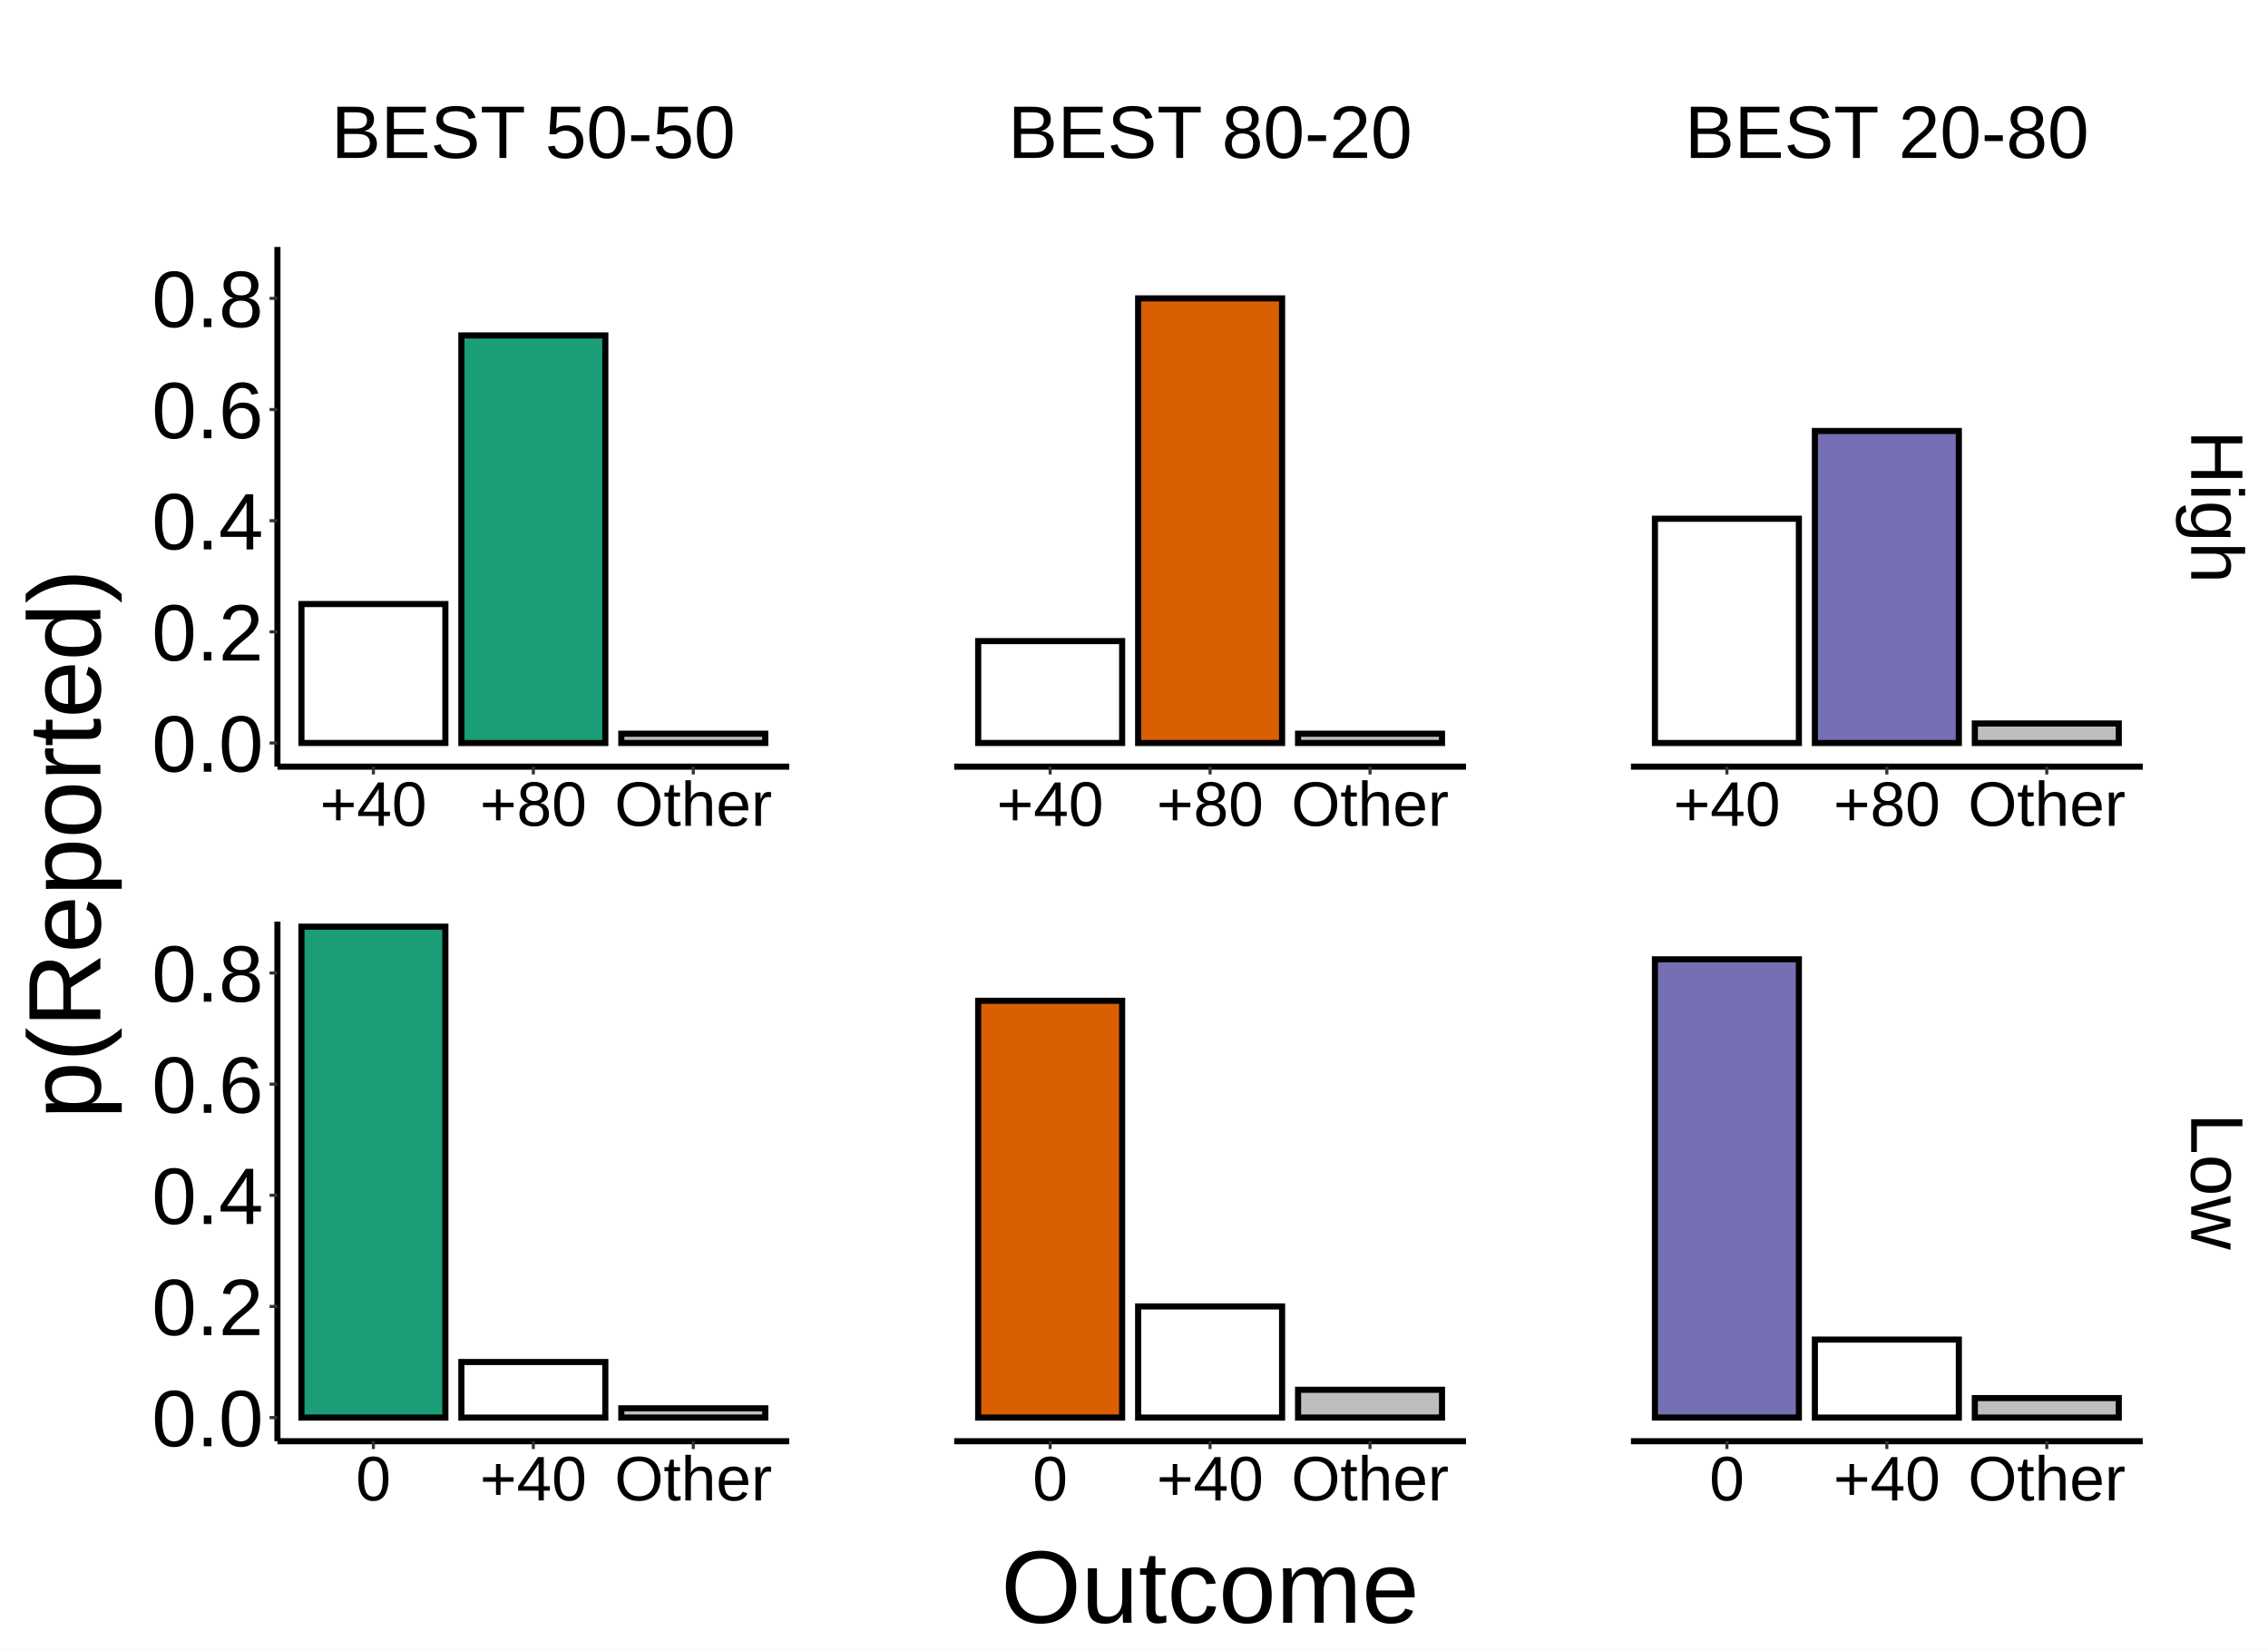
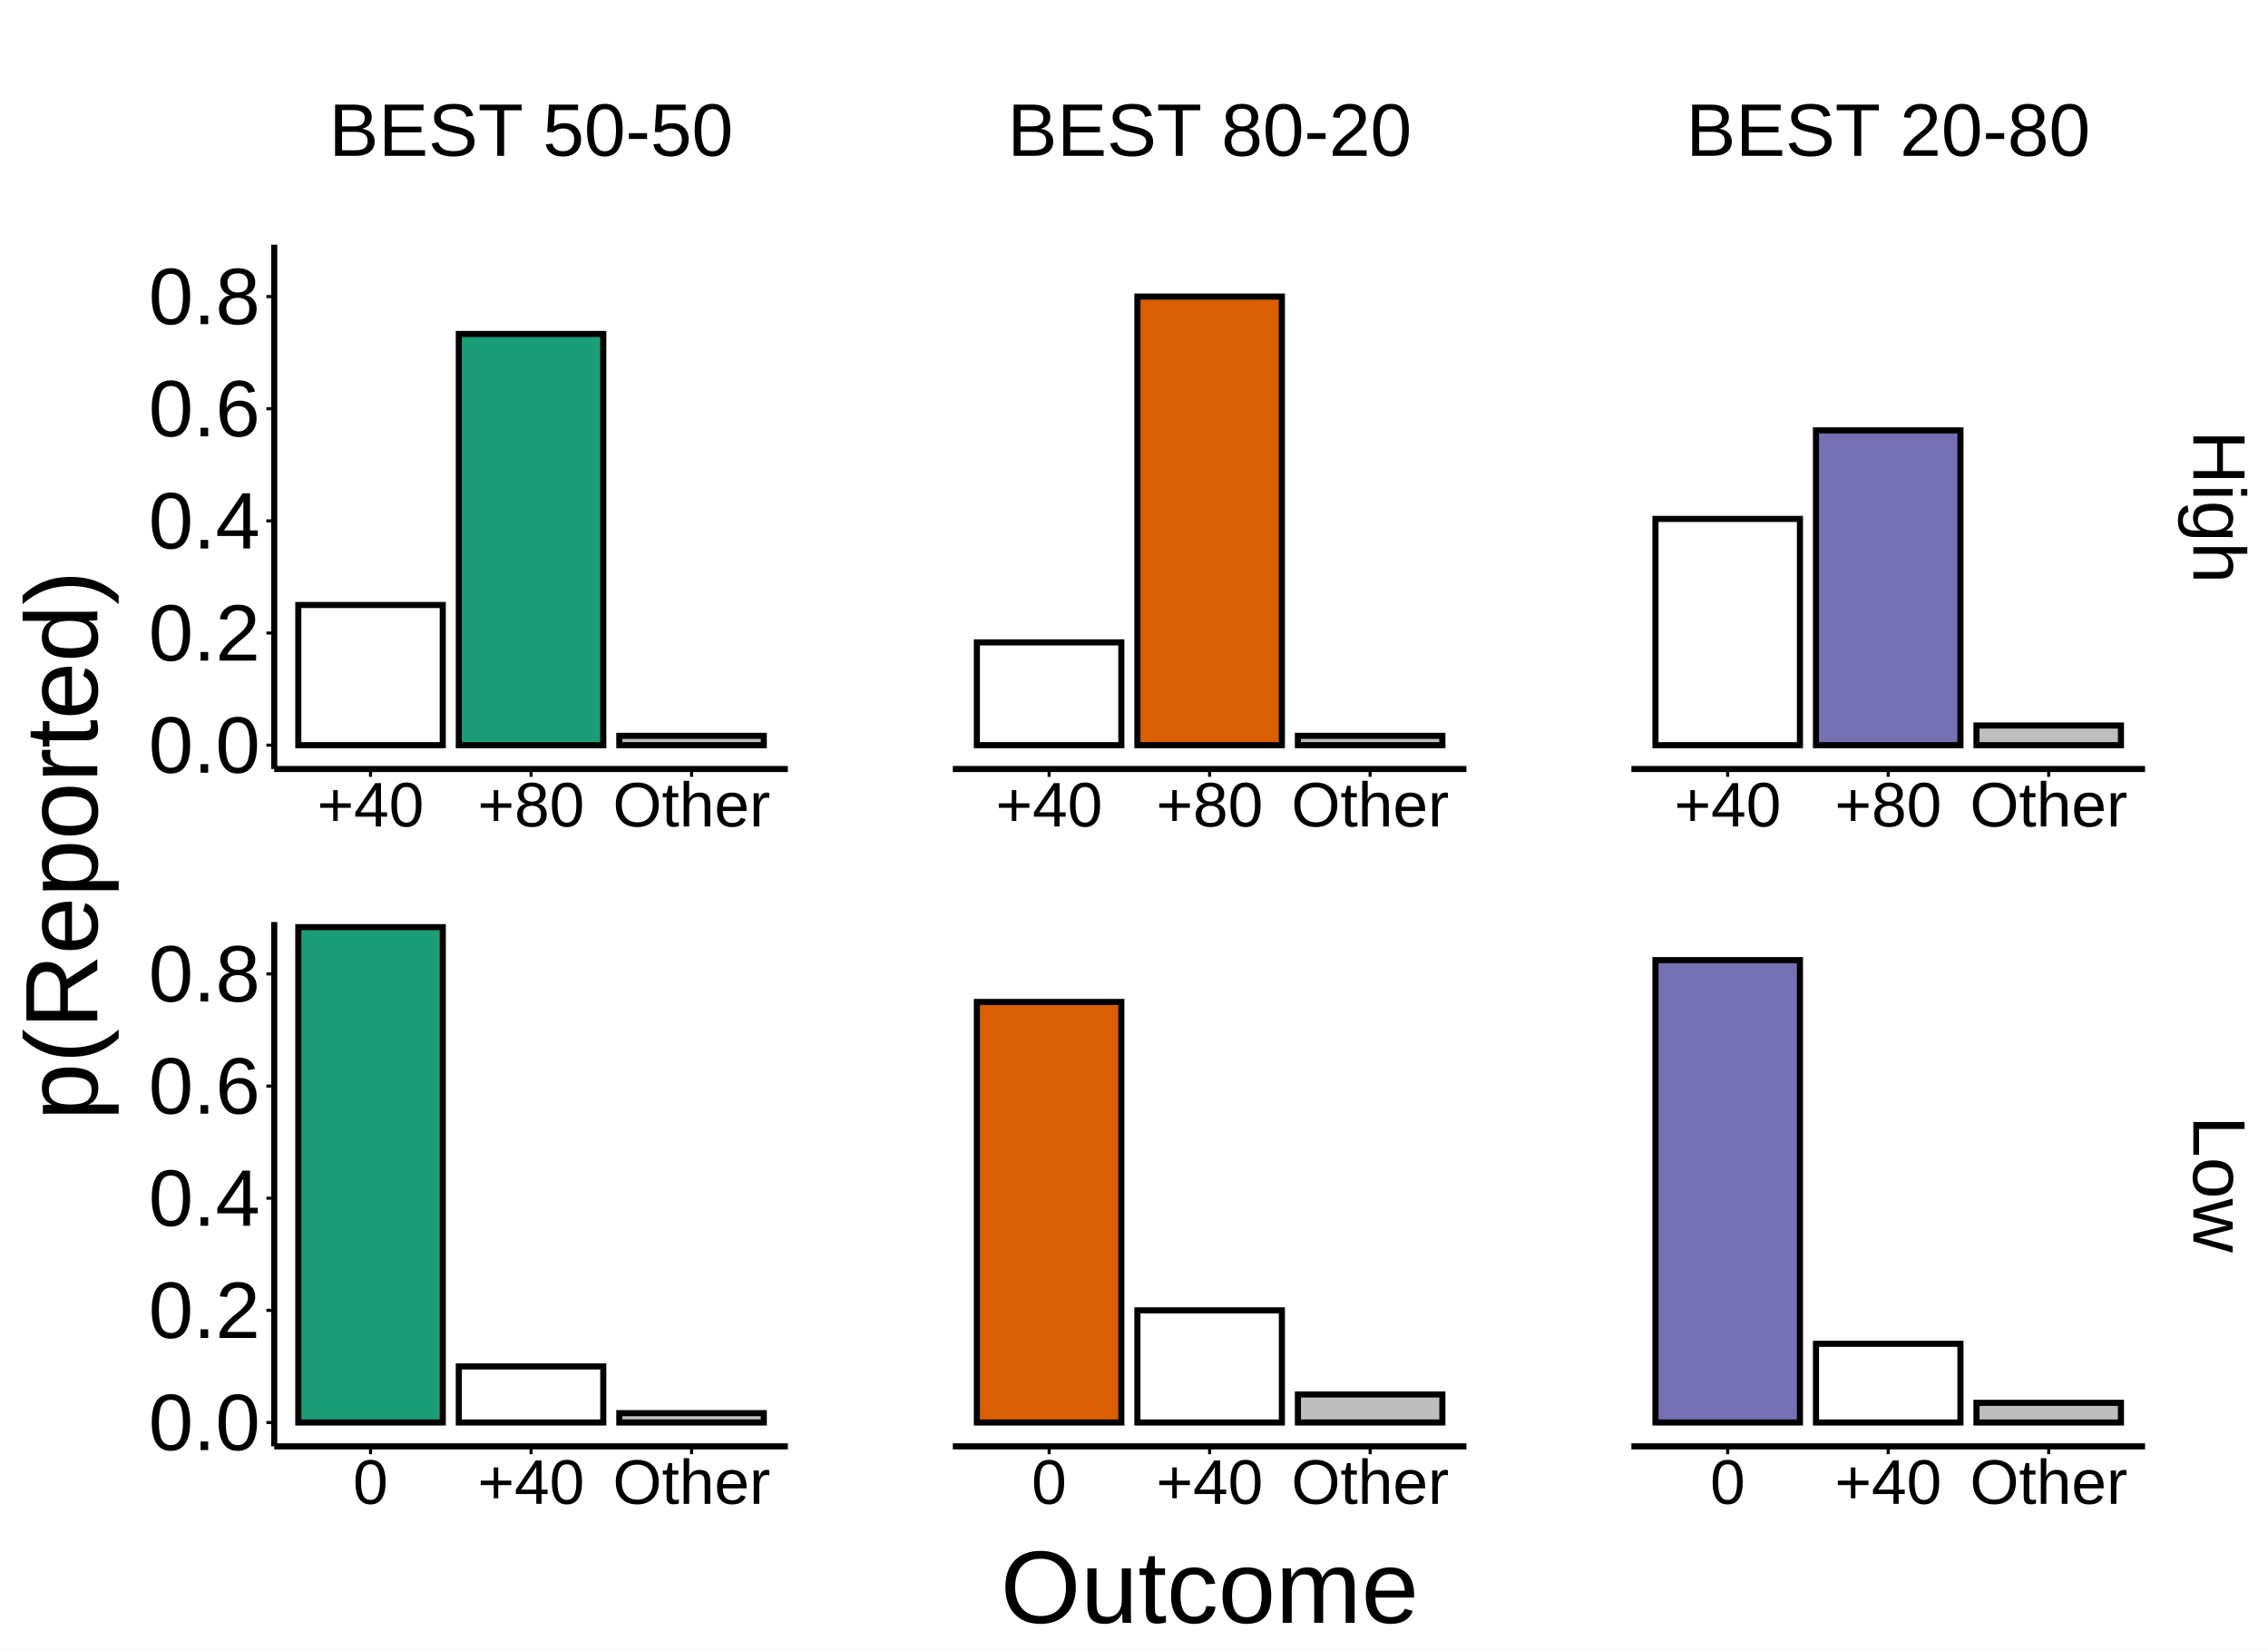
<svg xmlns="http://www.w3.org/2000/svg" width="792.00pt" height="576.00pt" viewBox="0 0 792.00 576.00">
  <g class="svglite">
    <defs>
      <style type="text/css">
    .svglite line, .svglite polyline, .svglite polygon, .svglite path, .svglite rect, .svglite circle {
      fill: none;
      stroke: #000000;
      stroke-linecap: round;
      stroke-linejoin: round;
      stroke-miterlimit: 10.00;
    }
    .svglite text {
      white-space: pre;
    }
    .svglite g.glyphgroup path {
      fill: inherit;
      stroke: none;
    }
  </style>
    </defs>
    <rect width="100%" height="100%" style="stroke: none; fill: #FFFFFF;" />
    <defs>
      <clipPath id="cpMC4wMHw3OTIuMDB8MC4wMHw1NzYuMDA=">
        <rect x="0.00" y="0.00" width="792.00" height="576.00" />
      </clipPath>
    </defs>
    <g clip-path="url(#cpMC4wMHw3OTIuMDB8MC4wMHw1NzYuMDA=)">
-       <rect x="0.00" y="0.00" width="792.00" height="576.00" style="stroke-width: 1.07; stroke: #FFFFFF; fill: #FFFFFF;" />
-     </g>
-     <defs>
-       <clipPath id="cpOTYuODh8Mjc1LjYxfDg2LjI2fDI2Ny43NA==">
-         <rect x="96.88" y="86.26" width="178.73" height="181.48" />
-       </clipPath>
-     </defs>
-     <g clip-path="url(#cpOTYuODh8Mjc1LjYxfDg2LjI2fDI2Ny43NA==)">
-       <rect x="96.88" y="86.26" width="178.73" height="181.48" style="stroke-width: 1.07; stroke: none; fill: #FFFFFF;" />
-       <rect x="105.26" y="210.96" width="50.27" height="48.52" style="stroke-width: 2.13; stroke-linecap: butt; stroke-linejoin: miter; fill: #FFFFFF;" />
-       <rect x="161.11" y="117.15" width="50.27" height="142.34" style="stroke-width: 2.13; stroke-linecap: butt; stroke-linejoin: miter; fill: #1B9E77;" />
-       <rect x="216.96" y="256.25" width="50.27" height="3.23" style="stroke-width: 2.13; stroke-linecap: butt; stroke-linejoin: miter; fill: #BEBEBE;" />
-     </g>
-     <g clip-path="url(#cpMC4wMHw3OTIuMDB8MC4wMHw1NzYuMDA=)">
- </g>
-     <defs>
-       <clipPath id="cpMzMzLjIxfDUxMS45NHw4Ni4yNnwyNjcuNzQ=">
-         <rect x="333.21" y="86.26" width="178.73" height="181.48" />
-       </clipPath>
-     </defs>
-     <g clip-path="url(#cpMzMzLjIxfDUxMS45NHw4Ni4yNnwyNjcuNzQ=)">
-       <rect x="333.21" y="86.26" width="178.73" height="181.48" style="stroke-width: 1.07; stroke: none; fill: #FFFFFF;" />
-       <rect x="341.59" y="223.90" width="50.27" height="35.58" style="stroke-width: 2.13; stroke-linecap: butt; stroke-linejoin: miter; fill: #FFFFFF;" />
-       <rect x="397.44" y="104.21" width="50.27" height="155.28" style="stroke-width: 2.13; stroke-linecap: butt; stroke-linejoin: miter; fill: #D95F02;" />
-       <rect x="453.29" y="256.25" width="50.27" height="3.23" style="stroke-width: 2.13; stroke-linecap: butt; stroke-linejoin: miter; fill: #BEBEBE;" />
-     </g>
-     <g clip-path="url(#cpMC4wMHw3OTIuMDB8MC4wMHw1NzYuMDA=)">
- </g>
-     <defs>
-       <clipPath id="cpNTY5LjU0fDc0OC4yNnw4Ni4yNnwyNjcuNzQ=">
-         <rect x="569.54" y="86.26" width="178.73" height="181.48" />
-       </clipPath>
-     </defs>
-     <g clip-path="url(#cpNTY5LjU0fDc0OC4yNnw4Ni4yNnwyNjcuNzQ=)">
-       <rect x="569.54" y="86.26" width="178.73" height="181.48" style="stroke-width: 1.07; stroke: none; fill: #FFFFFF;" />
-       <rect x="577.91" y="181.17" width="50.27" height="78.32" style="stroke-width: 2.13; stroke-linecap: butt; stroke-linejoin: miter; fill: #FFFFFF;" />
-       <rect x="633.77" y="150.52" width="50.27" height="108.97" style="stroke-width: 2.13; stroke-linecap: butt; stroke-linejoin: miter; fill: #7570B3;" />
-       <rect x="689.62" y="252.68" width="50.27" height="6.81" style="stroke-width: 2.13; stroke-linecap: butt; stroke-linejoin: miter; fill: #BEBEBE;" />
-     </g>
-     <g clip-path="url(#cpMC4wMHw3OTIuMDB8MC4wMHw1NzYuMDA=)">
- </g>
-     <defs>
-       <clipPath id="cpOTYuODh8Mjc1LjYxfDMyMS44Nnw1MDMuMzQ=">
-         <rect x="96.88" y="321.86" width="178.73" height="181.48" />
-       </clipPath>
-     </defs>
-     <g clip-path="url(#cpOTYuODh8Mjc1LjYxfDMyMS44Nnw1MDMuMzQ=)">
-       <rect x="96.88" y="321.86" width="178.73" height="181.48" style="stroke-width: 1.07; stroke: none; fill: #FFFFFF;" />
-       <rect x="161.11" y="475.68" width="50.27" height="19.41" style="stroke-width: 2.13; stroke-linecap: butt; stroke-linejoin: miter; fill: #FFFFFF;" />
-       <rect x="105.26" y="323.64" width="50.27" height="171.45" style="stroke-width: 2.13; stroke-linecap: butt; stroke-linejoin: miter; fill: #1B9E77;" />
-       <rect x="216.96" y="491.85" width="50.27" height="3.23" style="stroke-width: 2.13; stroke-linecap: butt; stroke-linejoin: miter; fill: #BEBEBE;" />
-     </g>
-     <g clip-path="url(#cpMC4wMHw3OTIuMDB8MC4wMHw1NzYuMDA=)">
- </g>
-     <defs>
-       <clipPath id="cpMzMzLjIxfDUxMS45NHwzMjEuODZ8NTAzLjM0">
-         <rect x="333.21" y="321.86" width="178.73" height="181.48" />
-       </clipPath>
-     </defs>
-     <g clip-path="url(#cpMzMzLjIxfDUxMS45NHwzMjEuODZ8NTAzLjM0)">
-       <rect x="333.21" y="321.86" width="178.73" height="181.48" style="stroke-width: 1.07; stroke: none; fill: #FFFFFF;" />
-       <rect x="397.44" y="456.27" width="50.27" height="38.82" style="stroke-width: 2.13; stroke-linecap: butt; stroke-linejoin: miter; fill: #FFFFFF;" />
-       <rect x="341.59" y="349.52" width="50.27" height="145.57" style="stroke-width: 2.13; stroke-linecap: butt; stroke-linejoin: miter; fill: #D95F02;" />
-       <rect x="453.29" y="485.38" width="50.27" height="9.70" style="stroke-width: 2.13; stroke-linecap: butt; stroke-linejoin: miter; fill: #BEBEBE;" />
-     </g>
-     <g clip-path="url(#cpMC4wMHw3OTIuMDB8MC4wMHw1NzYuMDA=)">
- </g>
-     <defs>
-       <clipPath id="cpNTY5LjU0fDc0OC4yNnwzMjEuODZ8NTAzLjM0">
-         <rect x="569.54" y="321.86" width="178.73" height="181.48" />
-       </clipPath>
-     </defs>
-     <g clip-path="url(#cpNTY5LjU0fDc0OC4yNnwzMjEuODZ8NTAzLjM0)">
-       <rect x="569.54" y="321.86" width="178.73" height="181.48" style="stroke-width: 1.07; stroke: none; fill: #FFFFFF;" />
-       <rect x="633.77" y="467.85" width="50.27" height="27.24" style="stroke-width: 2.13; stroke-linecap: butt; stroke-linejoin: miter; fill: #FFFFFF;" />
-       <rect x="577.91" y="335.04" width="50.27" height="160.04" style="stroke-width: 2.13; stroke-linecap: butt; stroke-linejoin: miter; fill: #7570B3;" />
-       <rect x="689.62" y="488.28" width="50.27" height="6.81" style="stroke-width: 2.13; stroke-linecap: butt; stroke-linejoin: miter; fill: #BEBEBE;" />
-     </g>
-     <g clip-path="url(#cpMC4wMHw3OTIuMDB8MC4wMHw1NzYuMDA=)">
- </g>
-     <defs>
-       <clipPath id="cpOTYuODh8Mjc1LjYxfDUuNDh8ODYuMjY=">
-         <rect x="96.88" y="5.48" width="178.73" height="80.78" />
-       </clipPath>
-     </defs>
-     <g clip-path="url(#cpOTYuODh8Mjc1LjYxfDUuNDh8ODYuMjY=)">
-       <rect x="96.88" y="5.48" width="178.73" height="80.78" style="stroke-width: 1.07; stroke: #FFFFFF; fill: #FFFFFF;" />
-       <text x="186.24" y="55.17" text-anchor="middle" style="font-size: 26.00px; font-family: &quot;Arial&quot;;" textLength="141.12px" lengthAdjust="spacingAndGlyphs">BEST 50-50</text>
-     </g>
-     <g clip-path="url(#cpMC4wMHw3OTIuMDB8MC4wMHw1NzYuMDA=)">
- </g>
-     <defs>
-       <clipPath id="cpMzMzLjIxfDUxMS45NHw1LjQ4fDg2LjI2">
-         <rect x="333.21" y="5.48" width="178.73" height="80.78" />
-       </clipPath>
-     </defs>
-     <g clip-path="url(#cpMzMzLjIxfDUxMS45NHw1LjQ4fDg2LjI2)">
-       <rect x="333.21" y="5.48" width="178.73" height="80.78" style="stroke-width: 1.07; stroke: #FFFFFF; fill: #FFFFFF;" />
-       <text x="422.57" y="55.17" text-anchor="middle" style="font-size: 26.00px; font-family: &quot;Arial&quot;;" textLength="141.12px" lengthAdjust="spacingAndGlyphs">BEST 80-20</text>
-     </g>
-     <g clip-path="url(#cpMC4wMHw3OTIuMDB8MC4wMHw1NzYuMDA=)">
- </g>
-     <defs>
-       <clipPath id="cpNTY5LjU0fDc0OC4yNnw1LjQ4fDg2LjI2">
-         <rect x="569.54" y="5.48" width="178.73" height="80.78" />
-       </clipPath>
-     </defs>
-     <g clip-path="url(#cpNTY5LjU0fDc0OC4yNnw1LjQ4fDg2LjI2)">
-       <rect x="569.54" y="5.48" width="178.73" height="80.78" style="stroke-width: 1.07; stroke: #FFFFFF; fill: #FFFFFF;" />
-       <text x="658.90" y="55.17" text-anchor="middle" style="font-size: 26.00px; font-family: &quot;Arial&quot;;" textLength="141.12px" lengthAdjust="spacingAndGlyphs">BEST 20-80</text>
-     </g>
-     <g clip-path="url(#cpMC4wMHw3OTIuMDB8MC4wMHw1NzYuMDA=)">
- </g>
-     <defs>
-       <clipPath id="cpNzQ4LjI2fDc4Ni41Mnw4Ni4yNnwyNjcuNzQ=">
-         <rect x="748.26" y="86.26" width="38.26" height="181.48" />
-       </clipPath>
-     </defs>
-     <g clip-path="url(#cpNzQ4LjI2fDc4Ni41Mnw4Ni4yNnwyNjcuNzQ=)">
-       <rect x="748.26" y="86.26" width="38.26" height="181.48" style="stroke-width: 1.07; stroke: #FFFFFF; fill: #FFFFFF;" />
-       <text transform="translate(765.17,177.00) rotate(90)" text-anchor="middle" style="font-size: 26.00px; font-family: &quot;Arial&quot;;" textLength="53.47px" lengthAdjust="spacingAndGlyphs">High</text>
-     </g>
-     <g clip-path="url(#cpMC4wMHw3OTIuMDB8MC4wMHw1NzYuMDA=)">
- </g>
-     <defs>
-       <clipPath id="cpNzQ4LjI2fDc4Ni41MnwzMjEuODZ8NTAzLjM0">
-         <rect x="748.26" y="321.86" width="38.26" height="181.48" />
-       </clipPath>
-     </defs>
-     <g clip-path="url(#cpNzQ4LjI2fDc4Ni41MnwzMjEuODZ8NTAzLjM0)">
-       <rect x="748.26" y="321.86" width="38.26" height="181.48" style="stroke-width: 1.07; stroke: #FFFFFF; fill: #FFFFFF;" />
-       <text transform="translate(765.17,412.60) rotate(90)" text-anchor="middle" style="font-size: 26.00px; font-family: &quot;Arial&quot;;" textLength="47.69px" lengthAdjust="spacingAndGlyphs">Low</text>
-     </g>
-     <g clip-path="url(#cpMC4wMHw3OTIuMDB8MC4wMHw1NzYuMDA=)">
-       <polyline points="96.88,503.34 275.61,503.34 " style="stroke-width: 2.13; stroke-linecap: butt;" />
-       <polyline points="130.39,506.08 130.39,503.34 " style="stroke-width: 1.07; stroke: #333333; stroke-linecap: butt;" />
-       <polyline points="186.24,506.08 186.24,503.34 " style="stroke-width: 1.07; stroke: #333333; stroke-linecap: butt;" />
-       <polyline points="242.10,506.08 242.10,503.34 " style="stroke-width: 1.07; stroke: #333333; stroke-linecap: butt;" />
-       <text x="130.39" y="524.02" text-anchor="middle" style="font-size: 22.00px; font-family: &quot;Arial&quot;;" textLength="12.23px" lengthAdjust="spacingAndGlyphs">0</text>
-       <text x="186.24" y="524.02" text-anchor="middle" style="font-size: 22.00px; font-family: &quot;Arial&quot;;" textLength="37.31px" lengthAdjust="spacingAndGlyphs">+40</text>
-       <text x="242.10" y="524.02" text-anchor="middle" style="font-size: 22.00px; font-family: &quot;Arial&quot;;" textLength="55.02px" lengthAdjust="spacingAndGlyphs">Other</text>
-       <polyline points="333.21,503.34 511.94,503.34 " style="stroke-width: 2.13; stroke-linecap: butt;" />
-       <polyline points="366.72,506.08 366.72,503.34 " style="stroke-width: 1.07; stroke: #333333; stroke-linecap: butt;" />
-       <polyline points="422.57,506.08 422.57,503.34 " style="stroke-width: 1.07; stroke: #333333; stroke-linecap: butt;" />
-       <polyline points="478.42,506.08 478.42,503.34 " style="stroke-width: 1.07; stroke: #333333; stroke-linecap: butt;" />
-       <text x="366.72" y="524.02" text-anchor="middle" style="font-size: 22.00px; font-family: &quot;Arial&quot;;" textLength="12.23px" lengthAdjust="spacingAndGlyphs">0</text>
-       <text x="422.57" y="524.02" text-anchor="middle" style="font-size: 22.00px; font-family: &quot;Arial&quot;;" textLength="37.31px" lengthAdjust="spacingAndGlyphs">+40</text>
-       <text x="478.42" y="524.02" text-anchor="middle" style="font-size: 22.00px; font-family: &quot;Arial&quot;;" textLength="55.02px" lengthAdjust="spacingAndGlyphs">Other</text>
-       <polyline points="569.54,503.34 748.26,503.34 " style="stroke-width: 2.13; stroke-linecap: butt;" />
-       <polyline points="603.05,506.08 603.05,503.34 " style="stroke-width: 1.07; stroke: #333333; stroke-linecap: butt;" />
-       <polyline points="658.90,506.08 658.90,503.34 " style="stroke-width: 1.07; stroke: #333333; stroke-linecap: butt;" />
-       <polyline points="714.75,506.08 714.75,503.34 " style="stroke-width: 1.07; stroke: #333333; stroke-linecap: butt;" />
-       <text x="603.05" y="524.02" text-anchor="middle" style="font-size: 22.00px; font-family: &quot;Arial&quot;;" textLength="12.23px" lengthAdjust="spacingAndGlyphs">0</text>
-       <text x="658.90" y="524.02" text-anchor="middle" style="font-size: 22.00px; font-family: &quot;Arial&quot;;" textLength="37.31px" lengthAdjust="spacingAndGlyphs">+40</text>
-       <text x="714.75" y="524.02" text-anchor="middle" style="font-size: 22.00px; font-family: &quot;Arial&quot;;" textLength="55.02px" lengthAdjust="spacingAndGlyphs">Other</text>
-       <polyline points="96.88,267.74 275.61,267.74 " style="stroke-width: 2.13; stroke-linecap: butt;" />
-       <polyline points="130.39,270.48 130.39,267.74 " style="stroke-width: 1.07; stroke: #333333; stroke-linecap: butt;" />
-       <polyline points="186.24,270.48 186.24,267.74 " style="stroke-width: 1.07; stroke: #333333; stroke-linecap: butt;" />
-       <polyline points="242.10,270.48 242.10,267.74 " style="stroke-width: 1.07; stroke: #333333; stroke-linecap: butt;" />
-       <text x="130.39" y="288.42" text-anchor="middle" style="font-size: 22.00px; font-family: &quot;Arial&quot;;" textLength="37.31px" lengthAdjust="spacingAndGlyphs">+40</text>
-       <text x="186.24" y="288.42" text-anchor="middle" style="font-size: 22.00px; font-family: &quot;Arial&quot;;" textLength="37.31px" lengthAdjust="spacingAndGlyphs">+80</text>
-       <text x="242.10" y="288.42" text-anchor="middle" style="font-size: 22.00px; font-family: &quot;Arial&quot;;" textLength="55.02px" lengthAdjust="spacingAndGlyphs">Other</text>
-       <polyline points="333.21,267.74 511.94,267.74 " style="stroke-width: 2.13; stroke-linecap: butt;" />
-       <polyline points="366.72,270.48 366.72,267.74 " style="stroke-width: 1.07; stroke: #333333; stroke-linecap: butt;" />
-       <polyline points="422.57,270.48 422.57,267.74 " style="stroke-width: 1.07; stroke: #333333; stroke-linecap: butt;" />
-       <polyline points="478.42,270.48 478.42,267.74 " style="stroke-width: 1.07; stroke: #333333; stroke-linecap: butt;" />
-       <text x="366.72" y="288.42" text-anchor="middle" style="font-size: 22.00px; font-family: &quot;Arial&quot;;" textLength="37.31px" lengthAdjust="spacingAndGlyphs">+40</text>
-       <text x="422.57" y="288.42" text-anchor="middle" style="font-size: 22.00px; font-family: &quot;Arial&quot;;" textLength="37.31px" lengthAdjust="spacingAndGlyphs">+80</text>
-       <text x="478.42" y="288.42" text-anchor="middle" style="font-size: 22.00px; font-family: &quot;Arial&quot;;" textLength="55.02px" lengthAdjust="spacingAndGlyphs">Other</text>
-       <polyline points="569.54,267.74 748.26,267.74 " style="stroke-width: 2.13; stroke-linecap: butt;" />
-       <polyline points="603.05,270.48 603.05,267.74 " style="stroke-width: 1.07; stroke: #333333; stroke-linecap: butt;" />
-       <polyline points="658.90,270.48 658.90,267.74 " style="stroke-width: 1.07; stroke: #333333; stroke-linecap: butt;" />
-       <polyline points="714.75,270.48 714.75,267.74 " style="stroke-width: 1.07; stroke: #333333; stroke-linecap: butt;" />
-       <text x="603.05" y="288.42" text-anchor="middle" style="font-size: 22.00px; font-family: &quot;Arial&quot;;" textLength="37.31px" lengthAdjust="spacingAndGlyphs">+40</text>
-       <text x="658.90" y="288.42" text-anchor="middle" style="font-size: 22.00px; font-family: &quot;Arial&quot;;" textLength="37.31px" lengthAdjust="spacingAndGlyphs">+80</text>
-       <text x="714.75" y="288.42" text-anchor="middle" style="font-size: 22.00px; font-family: &quot;Arial&quot;;" textLength="55.02px" lengthAdjust="spacingAndGlyphs">Other</text>
-       <polyline points="96.88,267.74 96.88,86.26 " style="stroke-width: 2.13; stroke-linecap: butt;" />
-       <text x="91.95" y="269.51" text-anchor="end" style="font-size: 28.00px; font-family: &quot;Arial&quot;;" textLength="38.94px" lengthAdjust="spacingAndGlyphs">0.0</text>
-       <text x="91.95" y="230.69" text-anchor="end" style="font-size: 28.00px; font-family: &quot;Arial&quot;;" textLength="38.94px" lengthAdjust="spacingAndGlyphs">0.2</text>
-       <text x="91.95" y="191.87" text-anchor="end" style="font-size: 28.00px; font-family: &quot;Arial&quot;;" textLength="38.94px" lengthAdjust="spacingAndGlyphs">0.4</text>
-       <text x="91.95" y="153.05" text-anchor="end" style="font-size: 28.00px; font-family: &quot;Arial&quot;;" textLength="38.94px" lengthAdjust="spacingAndGlyphs">0.6</text>
-       <text x="91.95" y="114.23" text-anchor="end" style="font-size: 28.00px; font-family: &quot;Arial&quot;;" textLength="38.94px" lengthAdjust="spacingAndGlyphs">0.8</text>
-       <polyline points="94.14,259.49 96.88,259.49 " style="stroke-width: 1.07; stroke: #333333; stroke-linecap: butt;" />
-       <polyline points="94.14,220.67 96.88,220.67 " style="stroke-width: 1.07; stroke: #333333; stroke-linecap: butt;" />
-       <polyline points="94.14,181.85 96.88,181.85 " style="stroke-width: 1.07; stroke: #333333; stroke-linecap: butt;" />
-       <polyline points="94.14,143.03 96.88,143.03 " style="stroke-width: 1.07; stroke: #333333; stroke-linecap: butt;" />
-       <polyline points="94.14,104.21 96.88,104.21 " style="stroke-width: 1.07; stroke: #333333; stroke-linecap: butt;" />
-       <polyline points="96.88,503.34 96.88,321.86 " style="stroke-width: 2.13; stroke-linecap: butt;" />
-       <text x="91.95" y="505.11" text-anchor="end" style="font-size: 28.00px; font-family: &quot;Arial&quot;;" textLength="38.94px" lengthAdjust="spacingAndGlyphs">0.0</text>
-       <text x="91.95" y="466.29" text-anchor="end" style="font-size: 28.00px; font-family: &quot;Arial&quot;;" textLength="38.94px" lengthAdjust="spacingAndGlyphs">0.2</text>
-       <text x="91.95" y="427.47" text-anchor="end" style="font-size: 28.00px; font-family: &quot;Arial&quot;;" textLength="38.94px" lengthAdjust="spacingAndGlyphs">0.4</text>
-       <text x="91.95" y="388.65" text-anchor="end" style="font-size: 28.00px; font-family: &quot;Arial&quot;;" textLength="38.94px" lengthAdjust="spacingAndGlyphs">0.6</text>
-       <text x="91.95" y="349.83" text-anchor="end" style="font-size: 28.00px; font-family: &quot;Arial&quot;;" textLength="38.94px" lengthAdjust="spacingAndGlyphs">0.8</text>
-       <polyline points="94.14,495.09 96.88,495.09 " style="stroke-width: 1.07; stroke: #333333; stroke-linecap: butt;" />
-       <polyline points="94.14,456.27 96.88,456.27 " style="stroke-width: 1.07; stroke: #333333; stroke-linecap: butt;" />
-       <polyline points="94.14,417.45 96.88,417.45 " style="stroke-width: 1.07; stroke: #333333; stroke-linecap: butt;" />
-       <polyline points="94.14,378.63 96.88,378.63 " style="stroke-width: 1.07; stroke: #333333; stroke-linecap: butt;" />
-       <polyline points="94.14,339.81 96.88,339.81 " style="stroke-width: 1.07; stroke: #333333; stroke-linecap: butt;" />
-       <text x="422.57" y="566.73" text-anchor="middle" style="font-size: 36.00px; font-family: &quot;Arial&quot;;" textLength="146.03px" lengthAdjust="spacingAndGlyphs">Outcome</text>
-       <text transform="translate(35.05,294.80) rotate(-90)" text-anchor="middle" style="font-size: 36.00px; font-family: &quot;Arial&quot;;" textLength="192.05px" lengthAdjust="spacingAndGlyphs">p(Reported)</text>
+       <rect x="0" y="0.00" width="792.00" height="576.00" style="stroke-width: 1.07; stroke: #FFFFFF; fill: #FFFFFF;" />
+     </g>
+     <defs>
+       <clipPath id="cpOTUuNzZ8Mjc1LjEzfDg1LjQ2fDI2OC41Nw==">
+         <rect x="95.76" y="85.46" width="179.36" height="183.11" />
+       </clipPath>
+     </defs>
+     <g clip-path="url(#cpOTUuNzZ8Mjc1LjEzfDg1LjQ2fDI2OC41Nw==)">
+       <rect x="95.76" y="85.46" width="179.36" height="183.11" style="stroke-width: 1.07; stroke: none; fill: #FFFFFF;" />
+       <rect x="104.17" y="211.29" width="50.45" height="48.96" style="stroke-width: 2.13; stroke-linecap: butt; stroke-linejoin: miter; fill: #FFFFFF;" />
+       <rect x="160.22" y="116.64" width="50.45" height="143.62" style="stroke-width: 2.13; stroke-linecap: butt; stroke-linejoin: miter; fill: #1B9E77;" />
+       <rect x="216.27" y="256.99" width="50.45" height="3.26" style="stroke-width: 2.13; stroke-linecap: butt; stroke-linejoin: miter; fill: #BEBEBE;" />
+     </g>
+     <g clip-path="url(#cpMC4wMHw3OTIuMDB8MC4wMHw1NzYuMDA=)">
+ </g>
+     <defs>
+       <clipPath id="cpMzMyLjczfDUxMi4wOXw4NS40NnwyNjguNTc=">
+         <rect x="332.73" y="85.46" width="179.36" height="183.11" />
+       </clipPath>
+     </defs>
+     <g clip-path="url(#cpMzMyLjczfDUxMi4wOXw4NS40NnwyNjguNTc=)">
+       <rect x="332.73" y="85.46" width="179.36" height="183.11" style="stroke-width: 1.07; stroke: none; fill: #FFFFFF;" />
+       <rect x="341.13" y="224.35" width="50.45" height="35.90" style="stroke-width: 2.13; stroke-linecap: butt; stroke-linejoin: miter; fill: #FFFFFF;" />
+       <rect x="397.19" y="103.58" width="50.45" height="156.67" style="stroke-width: 2.13; stroke-linecap: butt; stroke-linejoin: miter; fill: #D95F02;" />
+       <rect x="453.24" y="256.99" width="50.45" height="3.26" style="stroke-width: 2.13; stroke-linecap: butt; stroke-linejoin: miter; fill: #BEBEBE;" />
+     </g>
+     <g clip-path="url(#cpMC4wMHw3OTIuMDB8MC4wMHw1NzYuMDA=)">
+ </g>
+     <defs>
+       <clipPath id="cpNTY5LjY5fDc0OS4wNnw4NS40NnwyNjguNTc=">
+         <rect x="569.69" y="85.46" width="179.36" height="183.11" />
+       </clipPath>
+     </defs>
+     <g clip-path="url(#cpNTY5LjY5fDc0OS4wNnw4NS40NnwyNjguNTc=)">
+       <rect x="569.69" y="85.46" width="179.36" height="183.11" style="stroke-width: 1.07; stroke: none; fill: #FFFFFF;" />
+       <rect x="578.10" y="181.23" width="50.45" height="79.02" style="stroke-width: 2.13; stroke-linecap: butt; stroke-linejoin: miter; fill: #FFFFFF;" />
+       <rect x="634.15" y="150.31" width="50.45" height="109.95" style="stroke-width: 2.13; stroke-linecap: butt; stroke-linejoin: miter; fill: #7570B3;" />
+       <rect x="690.20" y="253.38" width="50.45" height="6.87" style="stroke-width: 2.13; stroke-linecap: butt; stroke-linejoin: miter; fill: #BEBEBE;" />
+     </g>
+     <g clip-path="url(#cpMC4wMHw3OTIuMDB8MC4wMHw1NzYuMDA=)">
+ </g>
+     <defs>
+       <clipPath id="cpOTUuNzZ8Mjc1LjEzfDMyMi4wMnw1MDUuMTM=">
+         <rect x="95.76" y="322.02" width="179.36" height="183.11" />
+       </clipPath>
+     </defs>
+     <g clip-path="url(#cpOTUuNzZ8Mjc1LjEzfDMyMi4wMnw1MDUuMTM=)">
+       <rect x="95.76" y="322.02" width="179.36" height="183.11" style="stroke-width: 1.07; stroke: none; fill: #FFFFFF;" />
+       <rect x="160.22" y="477.22" width="50.45" height="19.58" style="stroke-width: 2.13; stroke-linecap: butt; stroke-linejoin: miter; fill: #FFFFFF;" />
+       <rect x="104.17" y="323.81" width="50.45" height="172.99" style="stroke-width: 2.13; stroke-linecap: butt; stroke-linejoin: miter; fill: #1B9E77;" />
+       <rect x="216.27" y="493.54" width="50.45" height="3.26" style="stroke-width: 2.13; stroke-linecap: butt; stroke-linejoin: miter; fill: #BEBEBE;" />
+     </g>
+     <g clip-path="url(#cpMC4wMHw3OTIuMDB8MC4wMHw1NzYuMDA=)">
+ </g>
+     <defs>
+       <clipPath id="cpMzMyLjczfDUxMi4wOXwzMjIuMDJ8NTA1LjEz">
+         <rect x="332.73" y="322.02" width="179.36" height="183.11" />
+       </clipPath>
+     </defs>
+     <g clip-path="url(#cpMzMyLjczfDUxMi4wOXwzMjIuMDJ8NTA1LjEz)">
+       <rect x="332.73" y="322.02" width="179.36" height="183.11" style="stroke-width: 1.07; stroke: none; fill: #FFFFFF;" />
+       <rect x="397.19" y="457.64" width="50.45" height="39.17" style="stroke-width: 2.13; stroke-linecap: butt; stroke-linejoin: miter; fill: #FFFFFF;" />
+       <rect x="341.13" y="349.93" width="50.45" height="146.88" style="stroke-width: 2.13; stroke-linecap: butt; stroke-linejoin: miter; fill: #D95F02;" />
+       <rect x="453.24" y="487.01" width="50.45" height="9.79" style="stroke-width: 2.13; stroke-linecap: butt; stroke-linejoin: miter; fill: #BEBEBE;" />
+     </g>
+     <g clip-path="url(#cpMC4wMHw3OTIuMDB8MC4wMHw1NzYuMDA=)">
+ </g>
+     <defs>
+       <clipPath id="cpNTY5LjY5fDc0OS4wNnwzMjIuMDJ8NTA1LjEz">
+         <rect x="569.69" y="322.02" width="179.36" height="183.11" />
+       </clipPath>
+     </defs>
+     <g clip-path="url(#cpNTY5LjY5fDc0OS4wNnwzMjIuMDJ8NTA1LjEz)">
+       <rect x="569.69" y="322.02" width="179.36" height="183.11" style="stroke-width: 1.07; stroke: none; fill: #FFFFFF;" />
+       <rect x="634.15" y="469.32" width="50.45" height="27.49" style="stroke-width: 2.13; stroke-linecap: butt; stroke-linejoin: miter; fill: #FFFFFF;" />
+       <rect x="578.10" y="335.32" width="50.45" height="161.48" style="stroke-width: 2.13; stroke-linecap: butt; stroke-linejoin: miter; fill: #7570B3;" />
+       <rect x="690.20" y="489.94" width="50.45" height="6.87" style="stroke-width: 2.13; stroke-linecap: butt; stroke-linejoin: miter; fill: #BEBEBE;" />
+     </g>
+     <g clip-path="url(#cpMC4wMHw3OTIuMDB8MC4wMHw1NzYuMDA=)">
+ </g>
+     <defs>
+       <clipPath id="cpOTUuNzZ8Mjc1LjEzfDUuNDh8ODUuNDY=">
+         <rect x="95.76" y="5.48" width="179.36" height="79.98" />
+       </clipPath>
+     </defs>
+     <g clip-path="url(#cpOTUuNzZ8Mjc1LjEzfDUuNDh8ODUuNDY=)">
+       <rect x="95.76" y="5.48" width="179.36" height="79.98" style="stroke-width: 1.07; stroke: #FFFFFF; fill: #FFFFFF;" />
+       <text x="185.45" y="54.42" text-anchor="middle" style="font-size: 26.00px; font-family: &quot;Liberation Sans&quot;;" textLength="141.12px" lengthAdjust="spacingAndGlyphs">BEST 50-50</text>
+     </g>
+     <g clip-path="url(#cpMC4wMHw3OTIuMDB8MC4wMHw1NzYuMDA=)">
+ </g>
+     <defs>
+       <clipPath id="cpMzMyLjczfDUxMi4wOXw1LjQ4fDg1LjQ2">
+         <rect x="332.73" y="5.48" width="179.36" height="79.98" />
+       </clipPath>
+     </defs>
+     <g clip-path="url(#cpMzMyLjczfDUxMi4wOXw1LjQ4fDg1LjQ2)">
+       <rect x="332.73" y="5.48" width="179.36" height="79.98" style="stroke-width: 1.07; stroke: #FFFFFF; fill: #FFFFFF;" />
+       <text x="422.41" y="54.42" text-anchor="middle" style="font-size: 26.00px; font-family: &quot;Liberation Sans&quot;;" textLength="141.12px" lengthAdjust="spacingAndGlyphs">BEST 80-20</text>
+     </g>
+     <g clip-path="url(#cpMC4wMHw3OTIuMDB8MC4wMHw1NzYuMDA=)">
+ </g>
+     <defs>
+       <clipPath id="cpNTY5LjY5fDc0OS4wNnw1LjQ4fDg1LjQ2">
+         <rect x="569.69" y="5.48" width="179.36" height="79.98" />
+       </clipPath>
+     </defs>
+     <g clip-path="url(#cpNTY5LjY5fDc0OS4wNnw1LjQ4fDg1LjQ2)">
+       <rect x="569.69" y="5.48" width="179.36" height="79.98" style="stroke-width: 1.07; stroke: #FFFFFF; fill: #FFFFFF;" />
+       <text x="659.37" y="54.42" text-anchor="middle" style="font-size: 26.00px; font-family: &quot;Liberation Sans&quot;;" textLength="141.12px" lengthAdjust="spacingAndGlyphs">BEST 20-80</text>
+     </g>
+     <g clip-path="url(#cpMC4wMHw3OTIuMDB8MC4wMHw1NzYuMDA=)">
+ </g>
+     <defs>
+       <clipPath id="cpNzQ5LjA2fDc4Ni41Mnw4NS40NnwyNjguNTc=">
+         <rect x="749.06" y="85.46" width="37.47" height="183.11" />
+       </clipPath>
+     </defs>
+     <g clip-path="url(#cpNzQ5LjA2fDc4Ni41Mnw4NS40NnwyNjguNTc=)">
+       <rect x="749.06" y="85.46" width="37.47" height="183.11" style="stroke-width: 1.07; stroke: #FFFFFF; fill: #FFFFFF;" />
+       <text transform="translate(765.93,177.02) rotate(90)" text-anchor="middle" style="font-size: 26.00px; font-family: &quot;Liberation Sans&quot;;" textLength="53.47px" lengthAdjust="spacingAndGlyphs">High</text>
+     </g>
+     <g clip-path="url(#cpMC4wMHw3OTIuMDB8MC4wMHw1NzYuMDA=)">
+ </g>
+     <defs>
+       <clipPath id="cpNzQ5LjA2fDc4Ni41MnwzMjIuMDJ8NTA1LjEz">
+         <rect x="749.06" y="322.02" width="37.47" height="183.11" />
+       </clipPath>
+     </defs>
+     <g clip-path="url(#cpNzQ5LjA2fDc4Ni41MnwzMjIuMDJ8NTA1LjEz)">
+       <rect x="749.06" y="322.02" width="37.47" height="183.11" style="stroke-width: 1.07; stroke: #FFFFFF; fill: #FFFFFF;" />
+       <text transform="translate(765.93,413.57) rotate(90)" text-anchor="middle" style="font-size: 26.00px; font-family: &quot;Liberation Sans&quot;;" textLength="47.69px" lengthAdjust="spacingAndGlyphs">Low</text>
+     </g>
+     <g clip-path="url(#cpMC4wMHw3OTIuMDB8MC4wMHw1NzYuMDA=)">
+       <polyline points="95.76,505.13 275.13,505.13 " style="stroke-width: 2.13; stroke-linecap: butt;" />
+       <polyline points="129.39,507.87 129.39,505.13 " style="stroke-width: 1.07; stroke-linecap: butt;" />
+       <polyline points="185.45,507.87 185.45,505.13 " style="stroke-width: 1.07; stroke-linecap: butt;" />
+       <polyline points="241.50,507.87 241.50,505.13 " style="stroke-width: 1.07; stroke-linecap: butt;" />
+       <text x="129.39" y="525.20" text-anchor="middle" style="font-size: 22.00px; font-family: &quot;Liberation Sans&quot;;" textLength="12.23px" lengthAdjust="spacingAndGlyphs">0</text>
+       <text x="185.45" y="525.20" text-anchor="middle" style="font-size: 22.00px; font-family: &quot;Liberation Sans&quot;;" textLength="37.31px" lengthAdjust="spacingAndGlyphs">+40</text>
+       <text x="241.50" y="525.20" text-anchor="middle" style="font-size: 22.00px; font-family: &quot;Liberation Sans&quot;;" textLength="55.02px" lengthAdjust="spacingAndGlyphs">Other</text>
+       <polyline points="332.73,505.13 512.09,505.13 " style="stroke-width: 2.13; stroke-linecap: butt;" />
+       <polyline points="366.36,507.87 366.36,505.13 " style="stroke-width: 1.07; stroke-linecap: butt;" />
+       <polyline points="422.41,507.87 422.41,505.13 " style="stroke-width: 1.07; stroke-linecap: butt;" />
+       <polyline points="478.46,507.87 478.46,505.13 " style="stroke-width: 1.07; stroke-linecap: butt;" />
+       <text x="366.36" y="525.20" text-anchor="middle" style="font-size: 22.00px; font-family: &quot;Liberation Sans&quot;;" textLength="12.23px" lengthAdjust="spacingAndGlyphs">0</text>
+       <text x="422.41" y="525.20" text-anchor="middle" style="font-size: 22.00px; font-family: &quot;Liberation Sans&quot;;" textLength="37.31px" lengthAdjust="spacingAndGlyphs">+40</text>
+       <text x="478.46" y="525.20" text-anchor="middle" style="font-size: 22.00px; font-family: &quot;Liberation Sans&quot;;" textLength="55.02px" lengthAdjust="spacingAndGlyphs">Other</text>
+       <polyline points="569.69,505.13 749.06,505.13 " style="stroke-width: 2.13; stroke-linecap: butt;" />
+       <polyline points="603.32,507.87 603.32,505.13 " style="stroke-width: 1.07; stroke-linecap: butt;" />
+       <polyline points="659.37,507.87 659.37,505.13 " style="stroke-width: 1.07; stroke-linecap: butt;" />
+       <polyline points="715.42,507.87 715.42,505.13 " style="stroke-width: 1.07; stroke-linecap: butt;" />
+       <text x="603.32" y="525.20" text-anchor="middle" style="font-size: 22.00px; font-family: &quot;Liberation Sans&quot;;" textLength="12.23px" lengthAdjust="spacingAndGlyphs">0</text>
+       <text x="659.37" y="525.20" text-anchor="middle" style="font-size: 22.00px; font-family: &quot;Liberation Sans&quot;;" textLength="37.31px" lengthAdjust="spacingAndGlyphs">+40</text>
+       <text x="715.42" y="525.20" text-anchor="middle" style="font-size: 22.00px; font-family: &quot;Liberation Sans&quot;;" textLength="55.02px" lengthAdjust="spacingAndGlyphs">Other</text>
+       <polyline points="95.76,268.57 275.13,268.57 " style="stroke-width: 2.13; stroke-linecap: butt;" />
+       <polyline points="129.39,271.31 129.39,268.57 " style="stroke-width: 1.07; stroke-linecap: butt;" />
+       <polyline points="185.45,271.31 185.45,268.57 " style="stroke-width: 1.07; stroke-linecap: butt;" />
+       <polyline points="241.50,271.31 241.50,268.57 " style="stroke-width: 1.07; stroke-linecap: butt;" />
+       <text x="129.39" y="288.65" text-anchor="middle" style="font-size: 22.00px; font-family: &quot;Liberation Sans&quot;;" textLength="37.31px" lengthAdjust="spacingAndGlyphs">+40</text>
+       <text x="185.45" y="288.65" text-anchor="middle" style="font-size: 22.00px; font-family: &quot;Liberation Sans&quot;;" textLength="37.31px" lengthAdjust="spacingAndGlyphs">+80</text>
+       <text x="241.50" y="288.65" text-anchor="middle" style="font-size: 22.00px; font-family: &quot;Liberation Sans&quot;;" textLength="55.02px" lengthAdjust="spacingAndGlyphs">Other</text>
+       <polyline points="332.73,268.57 512.09,268.57 " style="stroke-width: 2.13; stroke-linecap: butt;" />
+       <polyline points="366.36,271.31 366.36,268.57 " style="stroke-width: 1.07; stroke-linecap: butt;" />
+       <polyline points="422.41,271.31 422.41,268.57 " style="stroke-width: 1.07; stroke-linecap: butt;" />
+       <polyline points="478.46,271.31 478.46,268.57 " style="stroke-width: 1.07; stroke-linecap: butt;" />
+       <text x="366.36" y="288.65" text-anchor="middle" style="font-size: 22.00px; font-family: &quot;Liberation Sans&quot;;" textLength="37.31px" lengthAdjust="spacingAndGlyphs">+40</text>
+       <text x="422.41" y="288.65" text-anchor="middle" style="font-size: 22.00px; font-family: &quot;Liberation Sans&quot;;" textLength="37.31px" lengthAdjust="spacingAndGlyphs">+80</text>
+       <text x="478.46" y="288.65" text-anchor="middle" style="font-size: 22.00px; font-family: &quot;Liberation Sans&quot;;" textLength="55.02px" lengthAdjust="spacingAndGlyphs">Other</text>
+       <polyline points="569.69,268.57 749.06,268.57 " style="stroke-width: 2.13; stroke-linecap: butt;" />
+       <polyline points="603.32,271.31 603.32,268.57 " style="stroke-width: 1.07; stroke-linecap: butt;" />
+       <polyline points="659.37,271.31 659.37,268.57 " style="stroke-width: 1.07; stroke-linecap: butt;" />
+       <polyline points="715.42,271.31 715.42,268.57 " style="stroke-width: 1.07; stroke-linecap: butt;" />
+       <text x="603.32" y="288.65" text-anchor="middle" style="font-size: 22.00px; font-family: &quot;Liberation Sans&quot;;" textLength="37.31px" lengthAdjust="spacingAndGlyphs">+40</text>
+       <text x="659.37" y="288.65" text-anchor="middle" style="font-size: 22.00px; font-family: &quot;Liberation Sans&quot;;" textLength="37.31px" lengthAdjust="spacingAndGlyphs">+80</text>
+       <text x="715.42" y="288.65" text-anchor="middle" style="font-size: 22.00px; font-family: &quot;Liberation Sans&quot;;" textLength="55.02px" lengthAdjust="spacingAndGlyphs">Other</text>
+       <polyline points="95.76,268.57 95.76,85.46 " style="stroke-width: 2.13; stroke-linecap: butt;" />
+       <text x="90.83" y="269.88" text-anchor="end" style="font-size: 28.00px; font-family: &quot;Liberation Sans&quot;;" textLength="38.94px" lengthAdjust="spacingAndGlyphs">0.0</text>
+       <text x="90.83" y="230.72" text-anchor="end" style="font-size: 28.00px; font-family: &quot;Liberation Sans&quot;;" textLength="38.94px" lengthAdjust="spacingAndGlyphs">0.2</text>
+       <text x="90.83" y="191.55" text-anchor="end" style="font-size: 28.00px; font-family: &quot;Liberation Sans&quot;;" textLength="38.94px" lengthAdjust="spacingAndGlyphs">0.4</text>
+       <text x="90.83" y="152.38" text-anchor="end" style="font-size: 28.00px; font-family: &quot;Liberation Sans&quot;;" textLength="38.94px" lengthAdjust="spacingAndGlyphs">0.6</text>
+       <text x="90.83" y="113.21" text-anchor="end" style="font-size: 28.00px; font-family: &quot;Liberation Sans&quot;;" textLength="38.94px" lengthAdjust="spacingAndGlyphs">0.8</text>
+       <polyline points="93.02,260.25 95.76,260.25 " style="stroke-width: 1.07; stroke-linecap: butt;" />
+       <polyline points="93.02,221.08 95.76,221.08 " style="stroke-width: 1.07; stroke-linecap: butt;" />
+       <polyline points="93.02,181.92 95.76,181.92 " style="stroke-width: 1.07; stroke-linecap: butt;" />
+       <polyline points="93.02,142.75 95.76,142.75 " style="stroke-width: 1.07; stroke-linecap: butt;" />
+       <polyline points="93.02,103.58 95.76,103.58 " style="stroke-width: 1.07; stroke-linecap: butt;" />
+       <polyline points="95.76,505.13 95.76,322.02 " style="stroke-width: 2.13; stroke-linecap: butt;" />
+       <text x="90.83" y="506.44" text-anchor="end" style="font-size: 28.00px; font-family: &quot;Liberation Sans&quot;;" textLength="38.94px" lengthAdjust="spacingAndGlyphs">0.0</text>
+       <text x="90.83" y="467.27" text-anchor="end" style="font-size: 28.00px; font-family: &quot;Liberation Sans&quot;;" textLength="38.94px" lengthAdjust="spacingAndGlyphs">0.2</text>
+       <text x="90.83" y="428.10" text-anchor="end" style="font-size: 28.00px; font-family: &quot;Liberation Sans&quot;;" textLength="38.94px" lengthAdjust="spacingAndGlyphs">0.4</text>
+       <text x="90.83" y="388.94" text-anchor="end" style="font-size: 28.00px; font-family: &quot;Liberation Sans&quot;;" textLength="38.94px" lengthAdjust="spacingAndGlyphs">0.6</text>
+       <text x="90.83" y="349.77" text-anchor="end" style="font-size: 28.00px; font-family: &quot;Liberation Sans&quot;;" textLength="38.94px" lengthAdjust="spacingAndGlyphs">0.8</text>
+       <polyline points="93.02,496.81 95.76,496.81 " style="stroke-width: 1.07; stroke-linecap: butt;" />
+       <polyline points="93.02,457.64 95.76,457.64 " style="stroke-width: 1.07; stroke-linecap: butt;" />
+       <polyline points="93.02,418.47 95.76,418.47 " style="stroke-width: 1.07; stroke-linecap: butt;" />
+       <polyline points="93.02,379.30 95.76,379.30 " style="stroke-width: 1.07; stroke-linecap: butt;" />
+       <polyline points="93.02,340.13 95.76,340.13 " style="stroke-width: 1.07; stroke-linecap: butt;" />
+       <text x="422.41" y="566.78" text-anchor="middle" style="font-size: 36.00px; font-family: &quot;Liberation Sans&quot;;" textLength="146.03px" lengthAdjust="spacingAndGlyphs">Outcome</text>
+       <text transform="translate(33.98,295.30) rotate(-90)" text-anchor="middle" style="font-size: 36.00px; font-family: &quot;Liberation Sans&quot;;" textLength="192.05px" lengthAdjust="spacingAndGlyphs">p(Reported)</text>
    </g>
  </g>
</svg>
